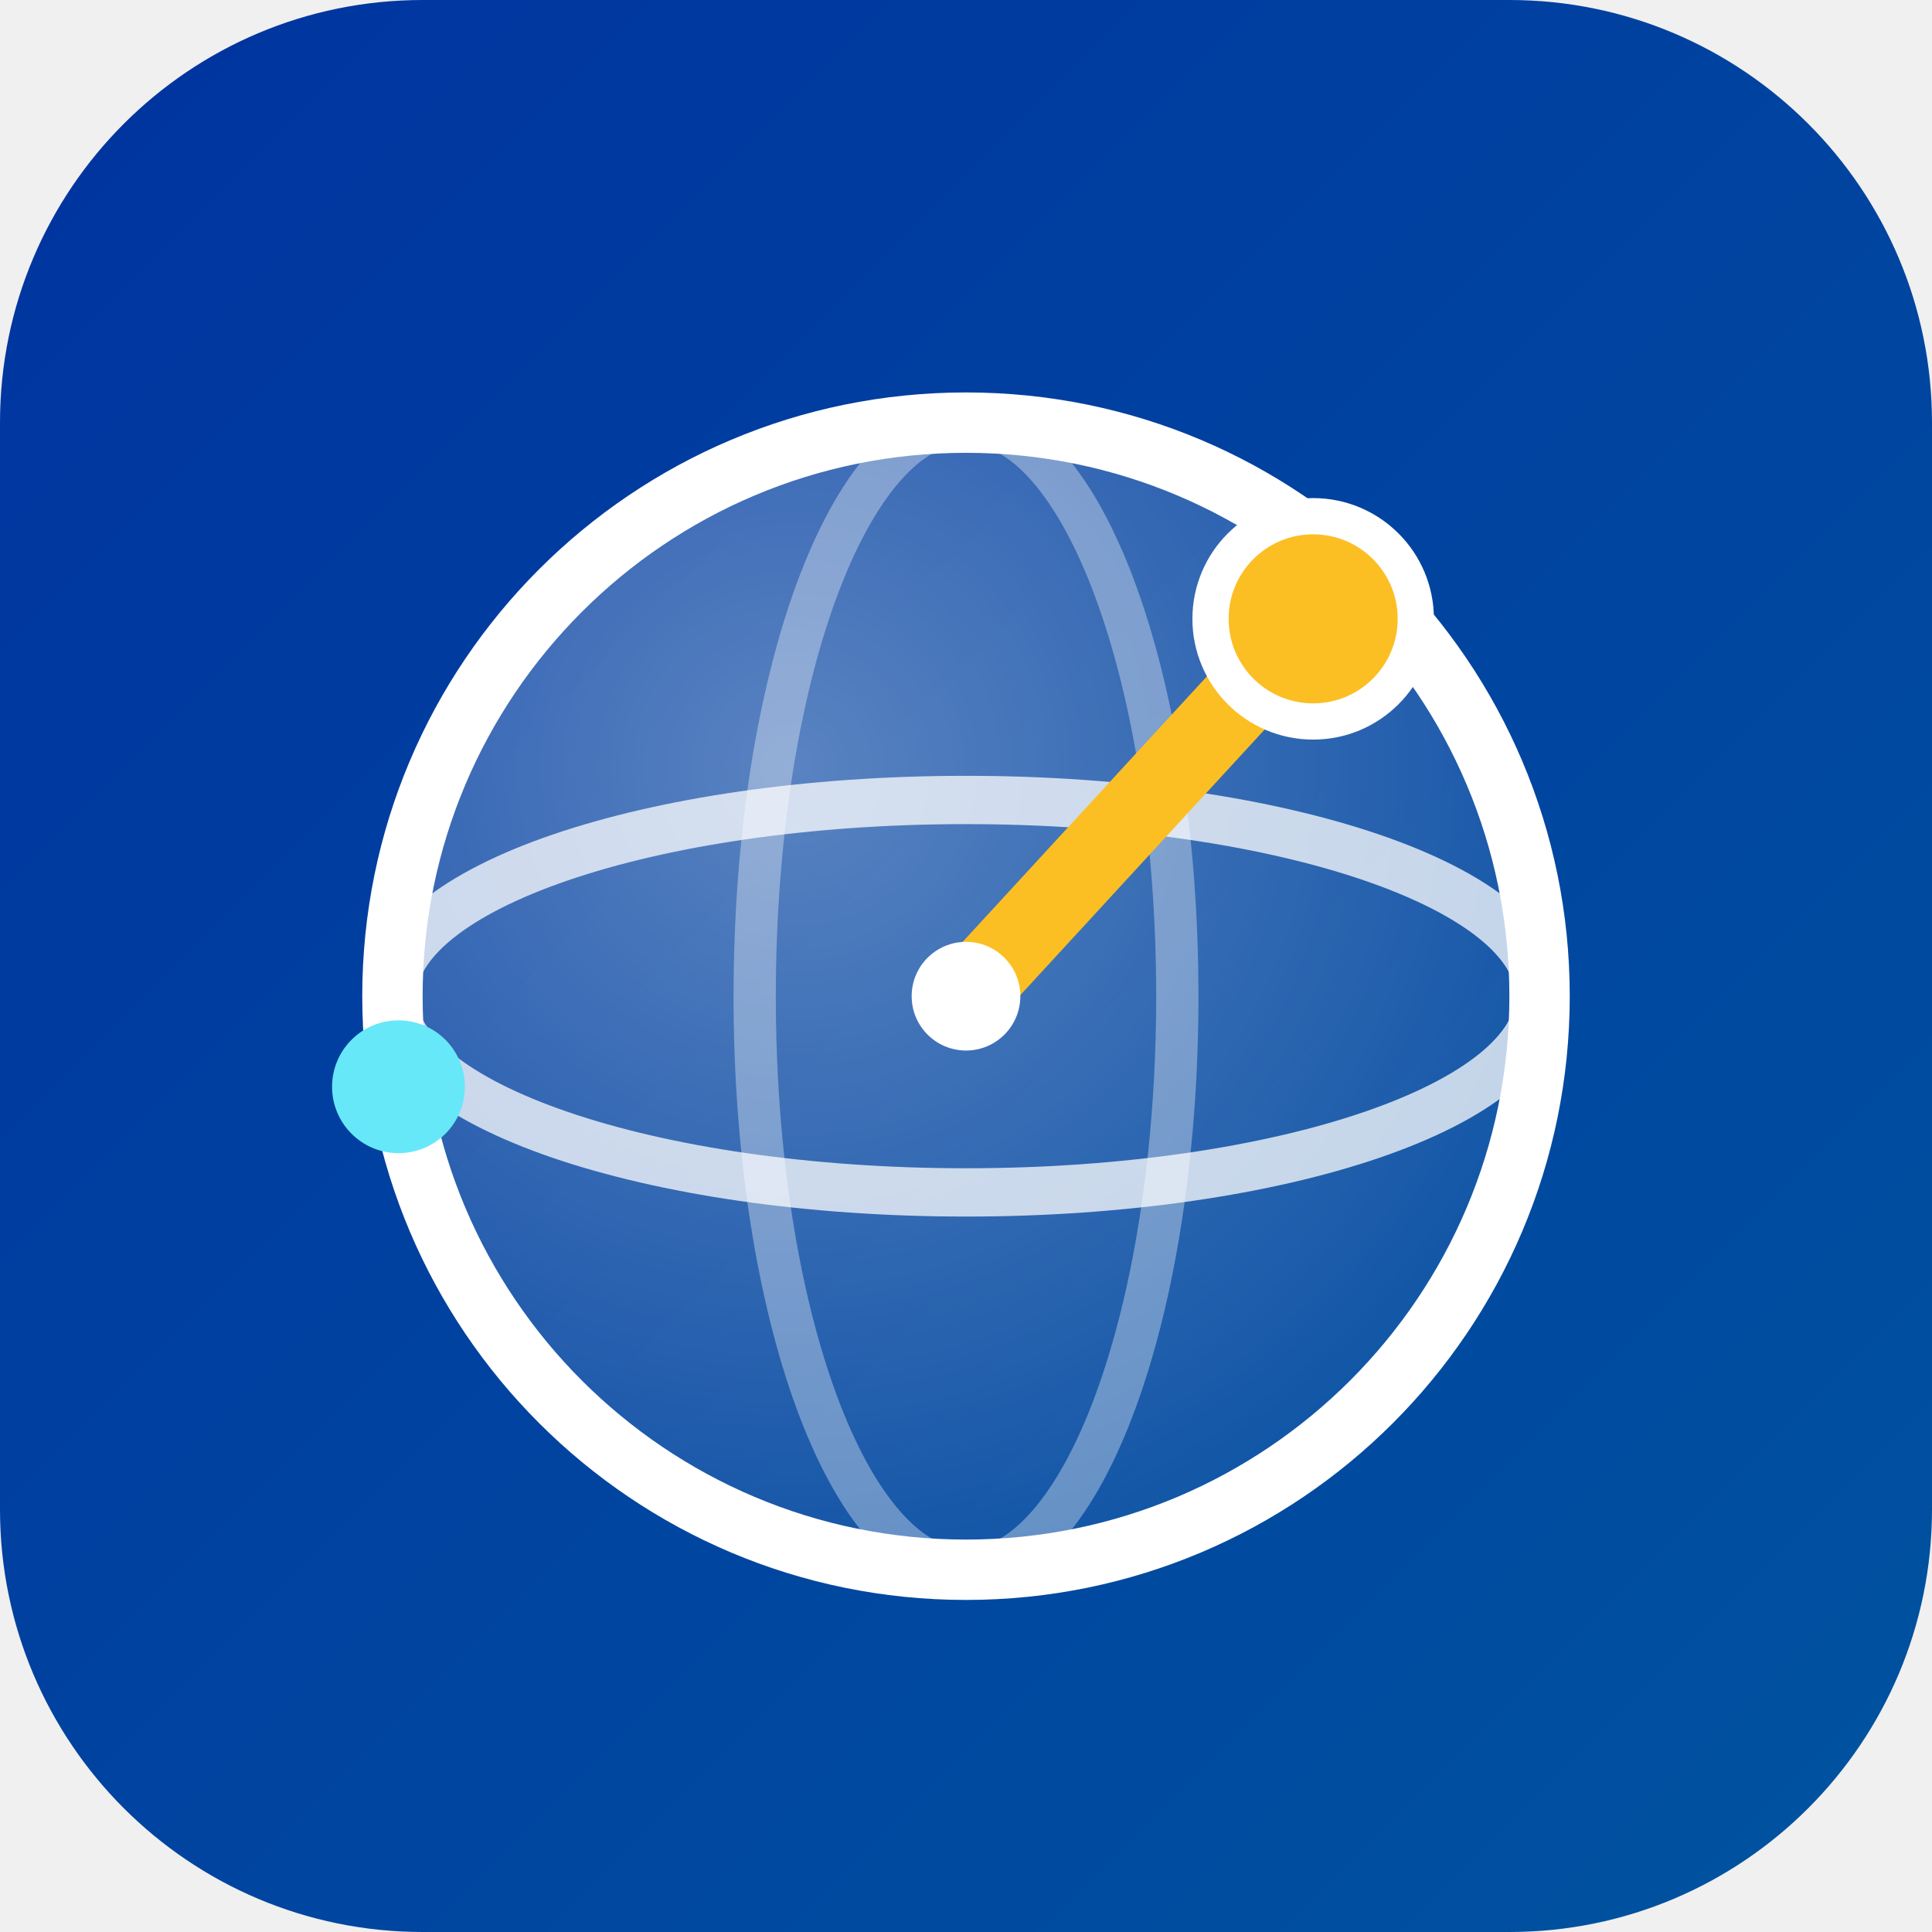
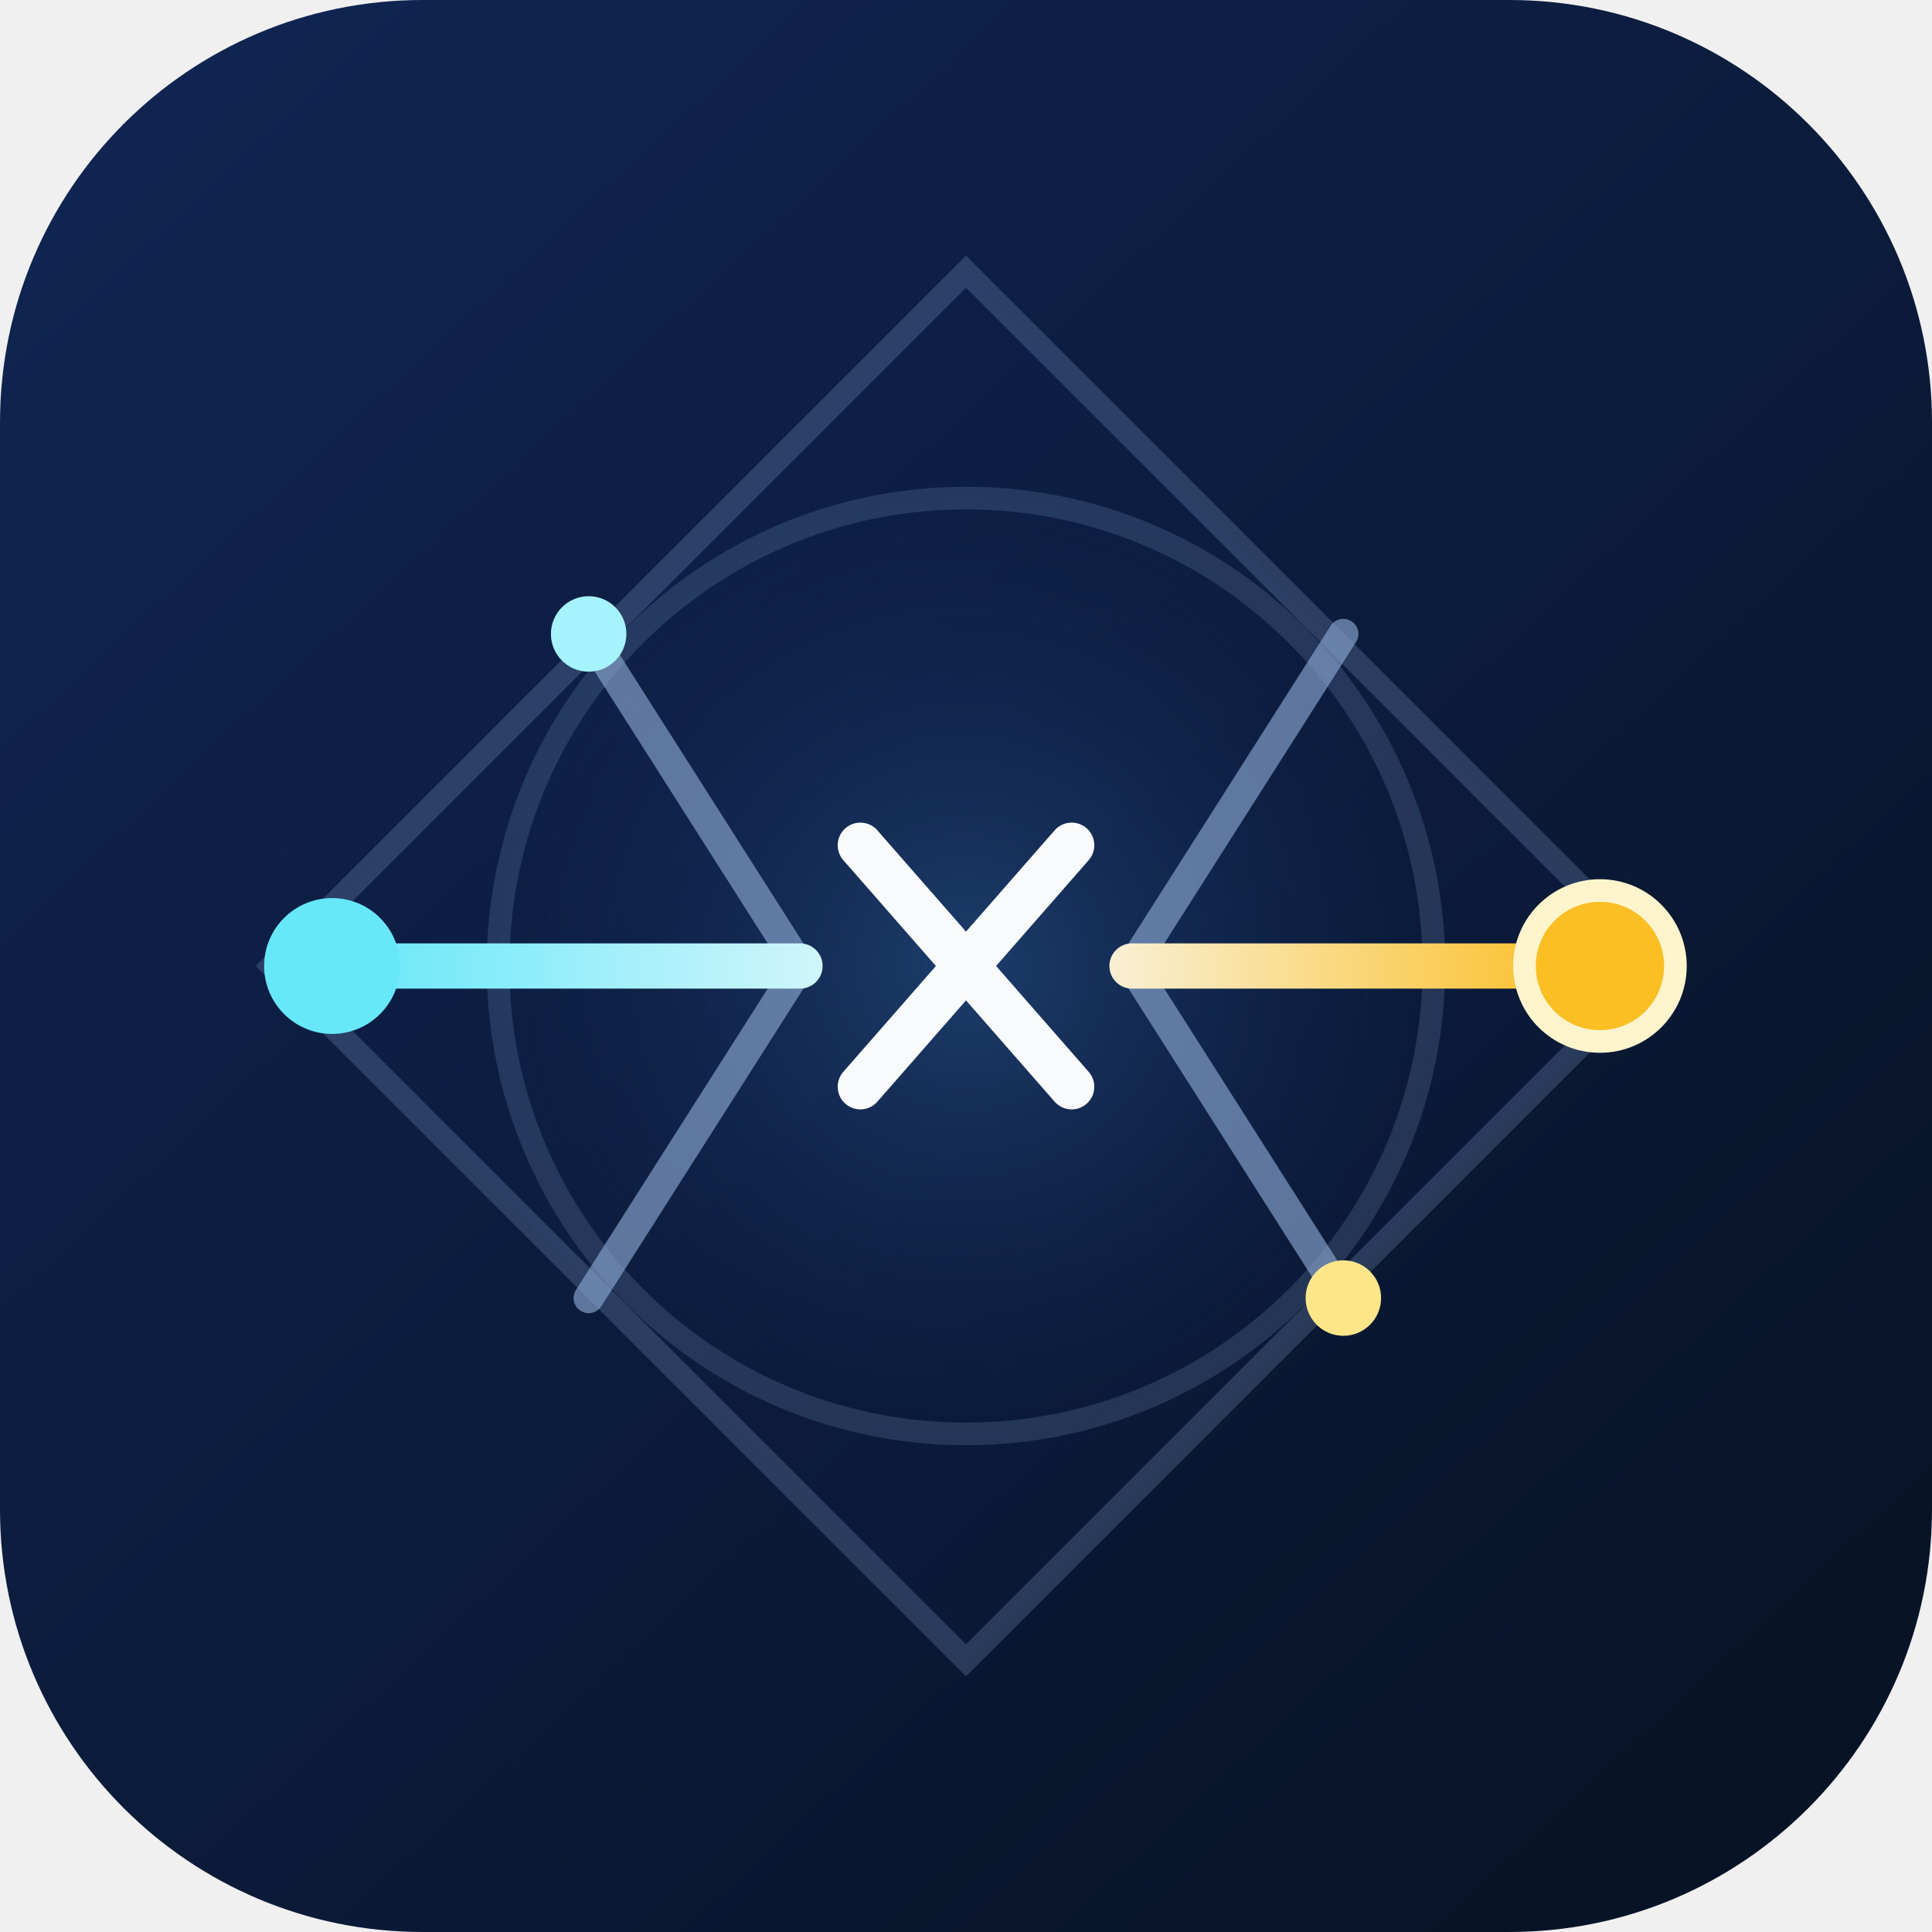
- <svg xmlns="http://www.w3.org/2000/svg" viewBox="0 0 64 64" role="img" aria-label="Quantum Explorer">
+ <svg xmlns="http://www.w3.org/2000/svg" viewBox="0 0 128 128" role="img" aria-labelledby="title desc">
  <defs>
-     <linearGradient id="qe-bg" x1="0" y1="0" x2="1" y2="1">
-       <stop offset="0" stop-color="#0033a0" />
-       <stop offset="1" stop-color="#0053a0" />
+     <linearGradient id="field" x1="12" y1="8" x2="116" y2="120" gradientUnits="userSpaceOnUse">
+       <stop stop-color="#102451" />
+       <stop offset="1" stop-color="#071326" />
    </linearGradient>
-     <radialGradient id="qe-sphere" cx="0.35" cy="0.3" r="0.8">
-       <stop offset="0" stop-color="#ffffff" stop-opacity="0.35" />
-       <stop offset="1" stop-color="#ffffff" stop-opacity="0.04" />
+     <linearGradient id="beam" x1="23" y1="66" x2="105" y2="66" gradientUnits="userSpaceOnUse">
+       <stop stop-color="#67E8F9" />
+       <stop offset=".53" stop-color="#F8FAFC" />
+       <stop offset="1" stop-color="#FBBF24" />
+     </linearGradient>
+     <radialGradient id="core" cx="0" cy="0" r="1" gradientTransform="matrix(0 31 -31 0 64 64)" gradientUnits="userSpaceOnUse">
+       <stop stop-color="#214678" stop-opacity=".8" />
+       <stop offset="1" stop-color="#102451" stop-opacity=".12" />
    </radialGradient>
  </defs>
-   <rect width="64" height="64" rx="14" fill="url(#qe-bg)" />
-   <circle cx="32" cy="33" r="19" fill="url(#qe-sphere)" stroke="#fff" stroke-width="2" />
-   <ellipse cx="32" cy="33" rx="19" ry="6.5" fill="none" stroke="#fff" stroke-opacity="0.75" stroke-width="1.6" />
-   <ellipse cx="32" cy="33" rx="7" ry="19" fill="none" stroke="#fff" stroke-opacity="0.35" stroke-width="1.4" />
-   <line x1="32" y1="33" x2="43.5" y2="20.5" stroke="#fbbf24" stroke-width="2.6" stroke-linecap="round" />
-   <circle cx="43.5" cy="20.5" r="3.4" fill="#fbbf24" stroke="#fff" stroke-width="1.2" />
-   <circle cx="32" cy="33" r="1.8" fill="#fff" />
-   <circle cx="13.2" cy="36" r="2.2" fill="#67e8f9" />
+   <rect width="128" height="128" rx="28" fill="url(#field)" />
+   <path d="M64 18 110 64 64 110 18 64 64 18Z" fill="url(#core)" stroke="#8BA7D0" stroke-opacity=".25" stroke-width="1.5" />
+   <circle cx="64" cy="64" r="31" fill="none" stroke="#8BA7D0" stroke-opacity=".2" stroke-width="1.5" />
+   <path d="M22 64h31m22 0h31M53 64 39 42m36 22 14-22M53 64 39 86m36-22 14 22" fill="none" stroke="#8BA7D0" stroke-opacity=".65" stroke-width="2" stroke-linecap="round" stroke-linejoin="round" />
+   <path d="M22 64h31m22 0h31" fill="none" stroke="url(#beam)" stroke-width="3" stroke-linecap="round" />
+   <path d="m57 56 14 16m0-16L57 72" fill="none" stroke="#F8FAFC" stroke-width="3" stroke-linecap="round" />
+   <circle cx="22" cy="64" r="4.5" fill="#67E8F9" />
+   <circle cx="106" cy="64" r="5" fill="#FBBF24" stroke="#FFF4CC" stroke-width="1.5" />
+   <circle cx="39" cy="42" r="2.5" fill="#A5F3FC" />
+   <circle cx="89" cy="86" r="2.5" fill="#FDE68A" />
</svg>
